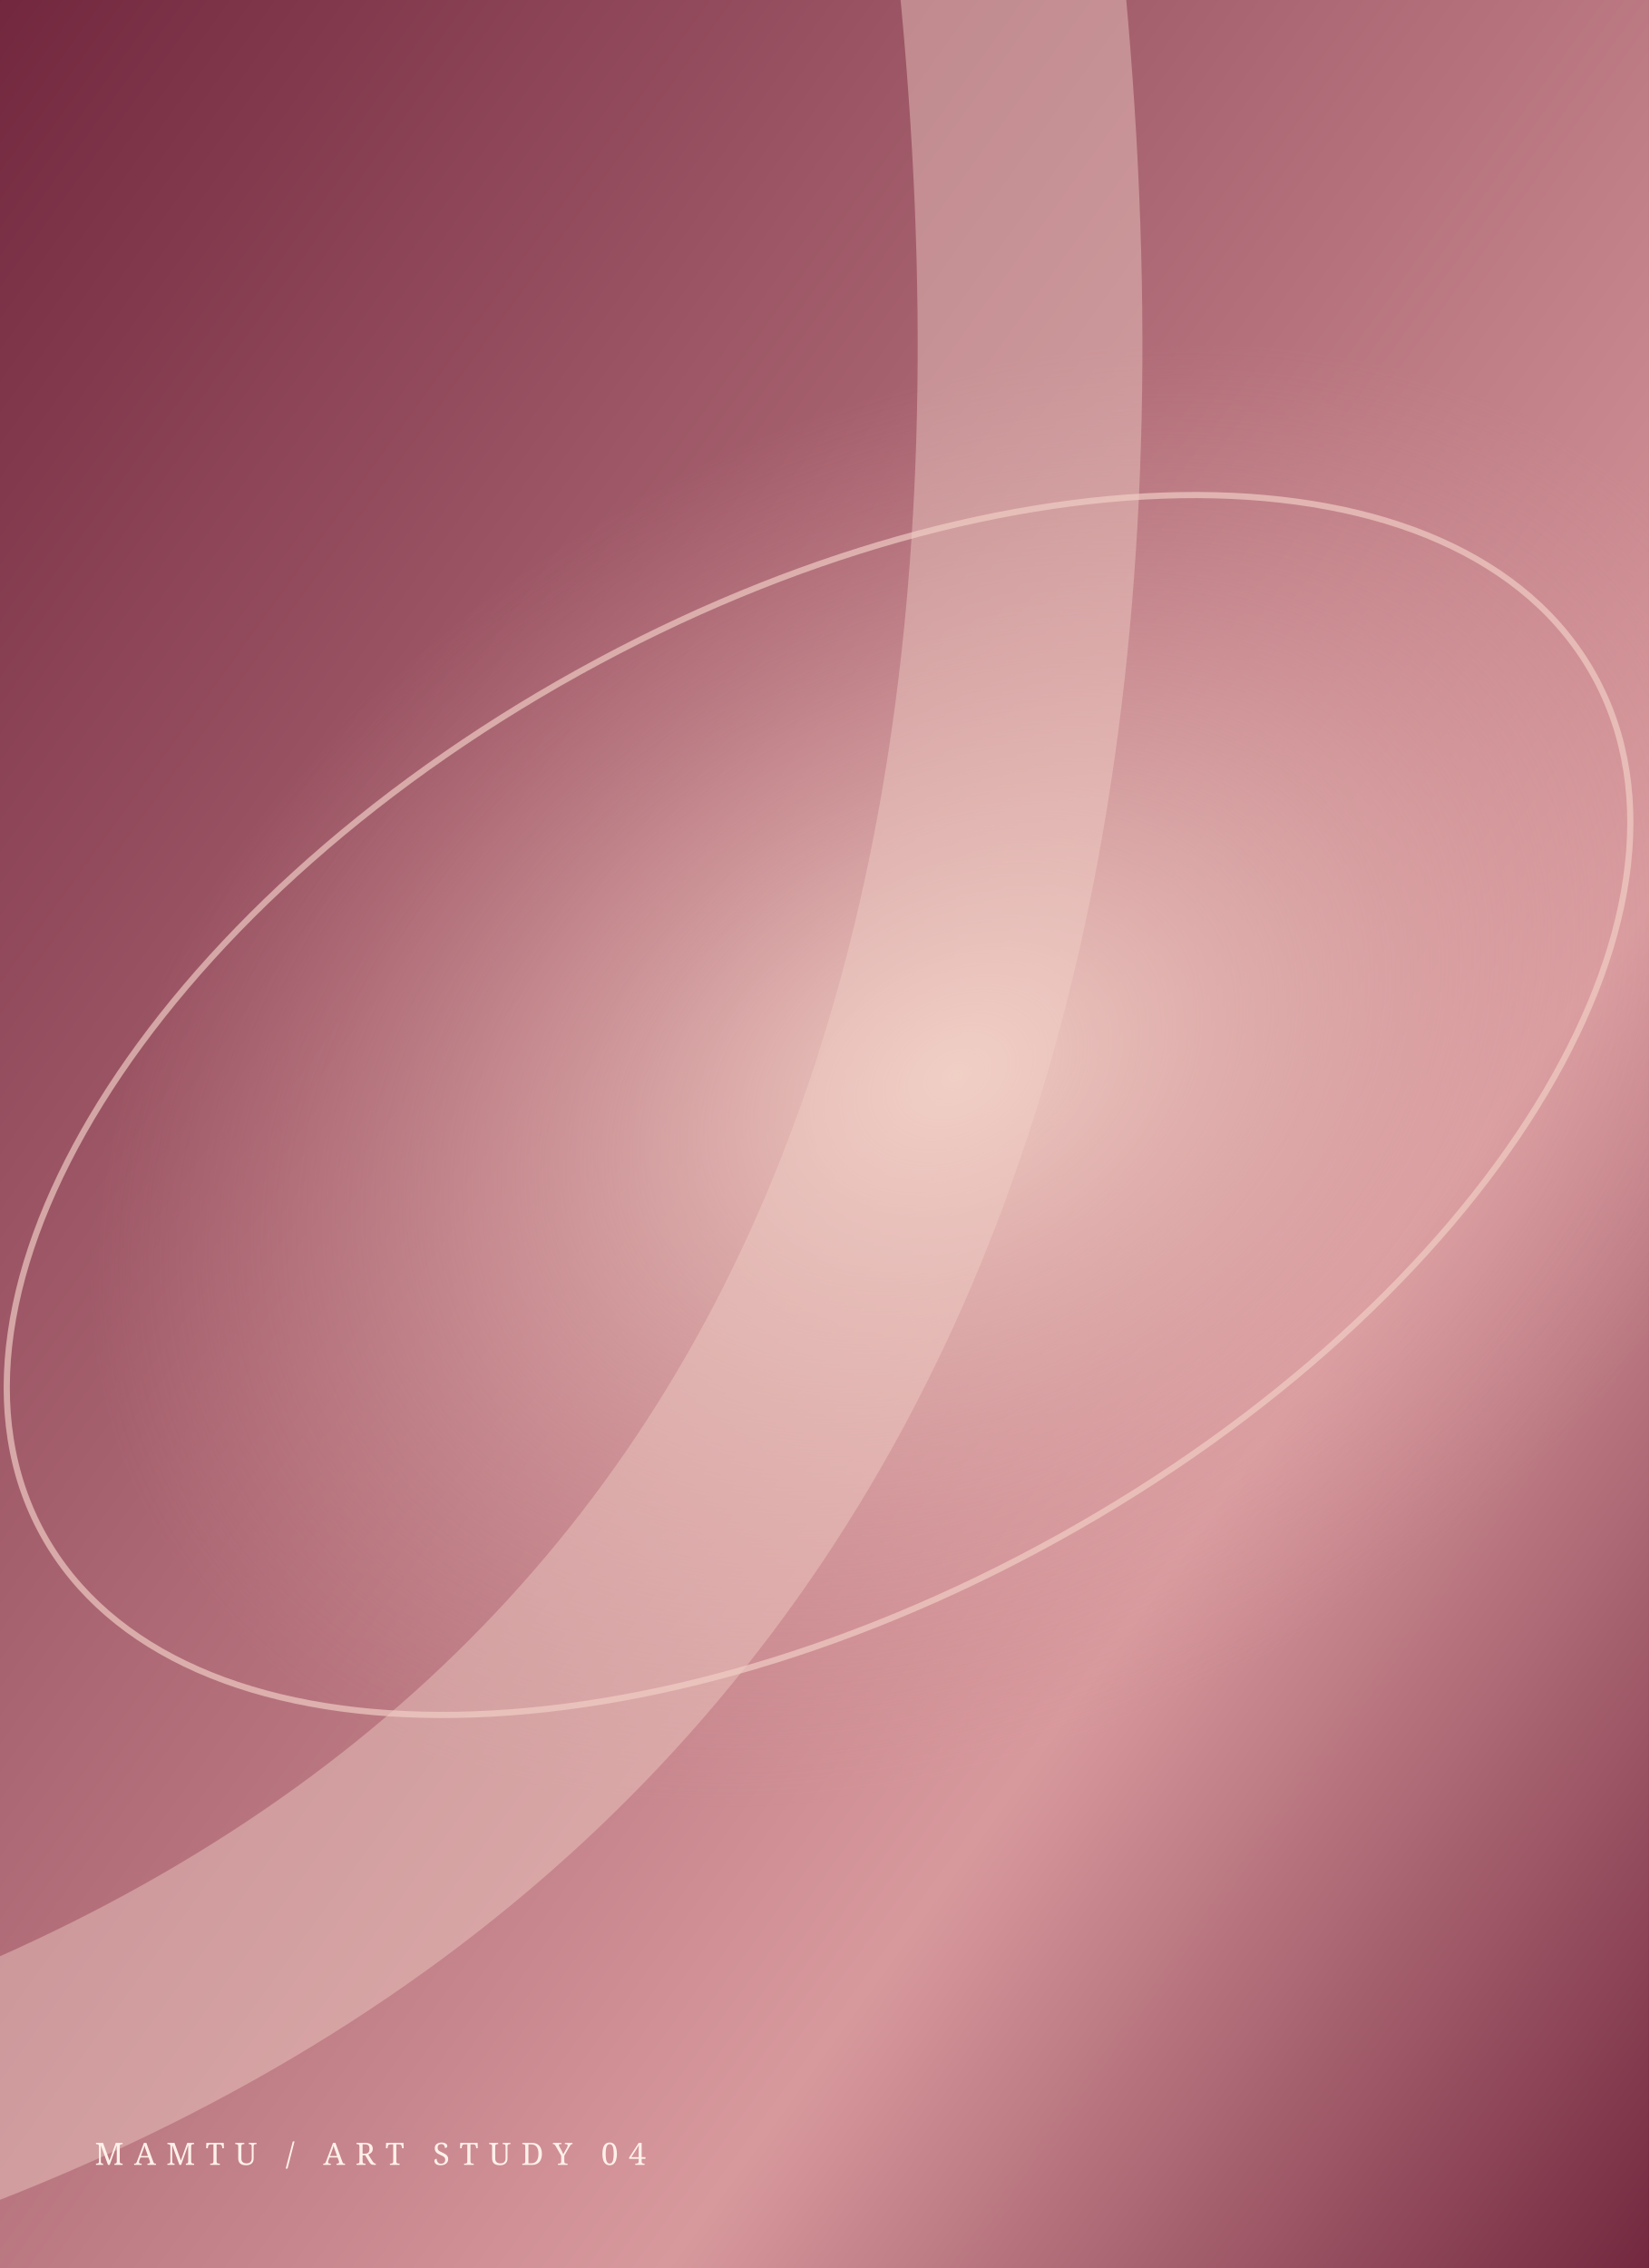
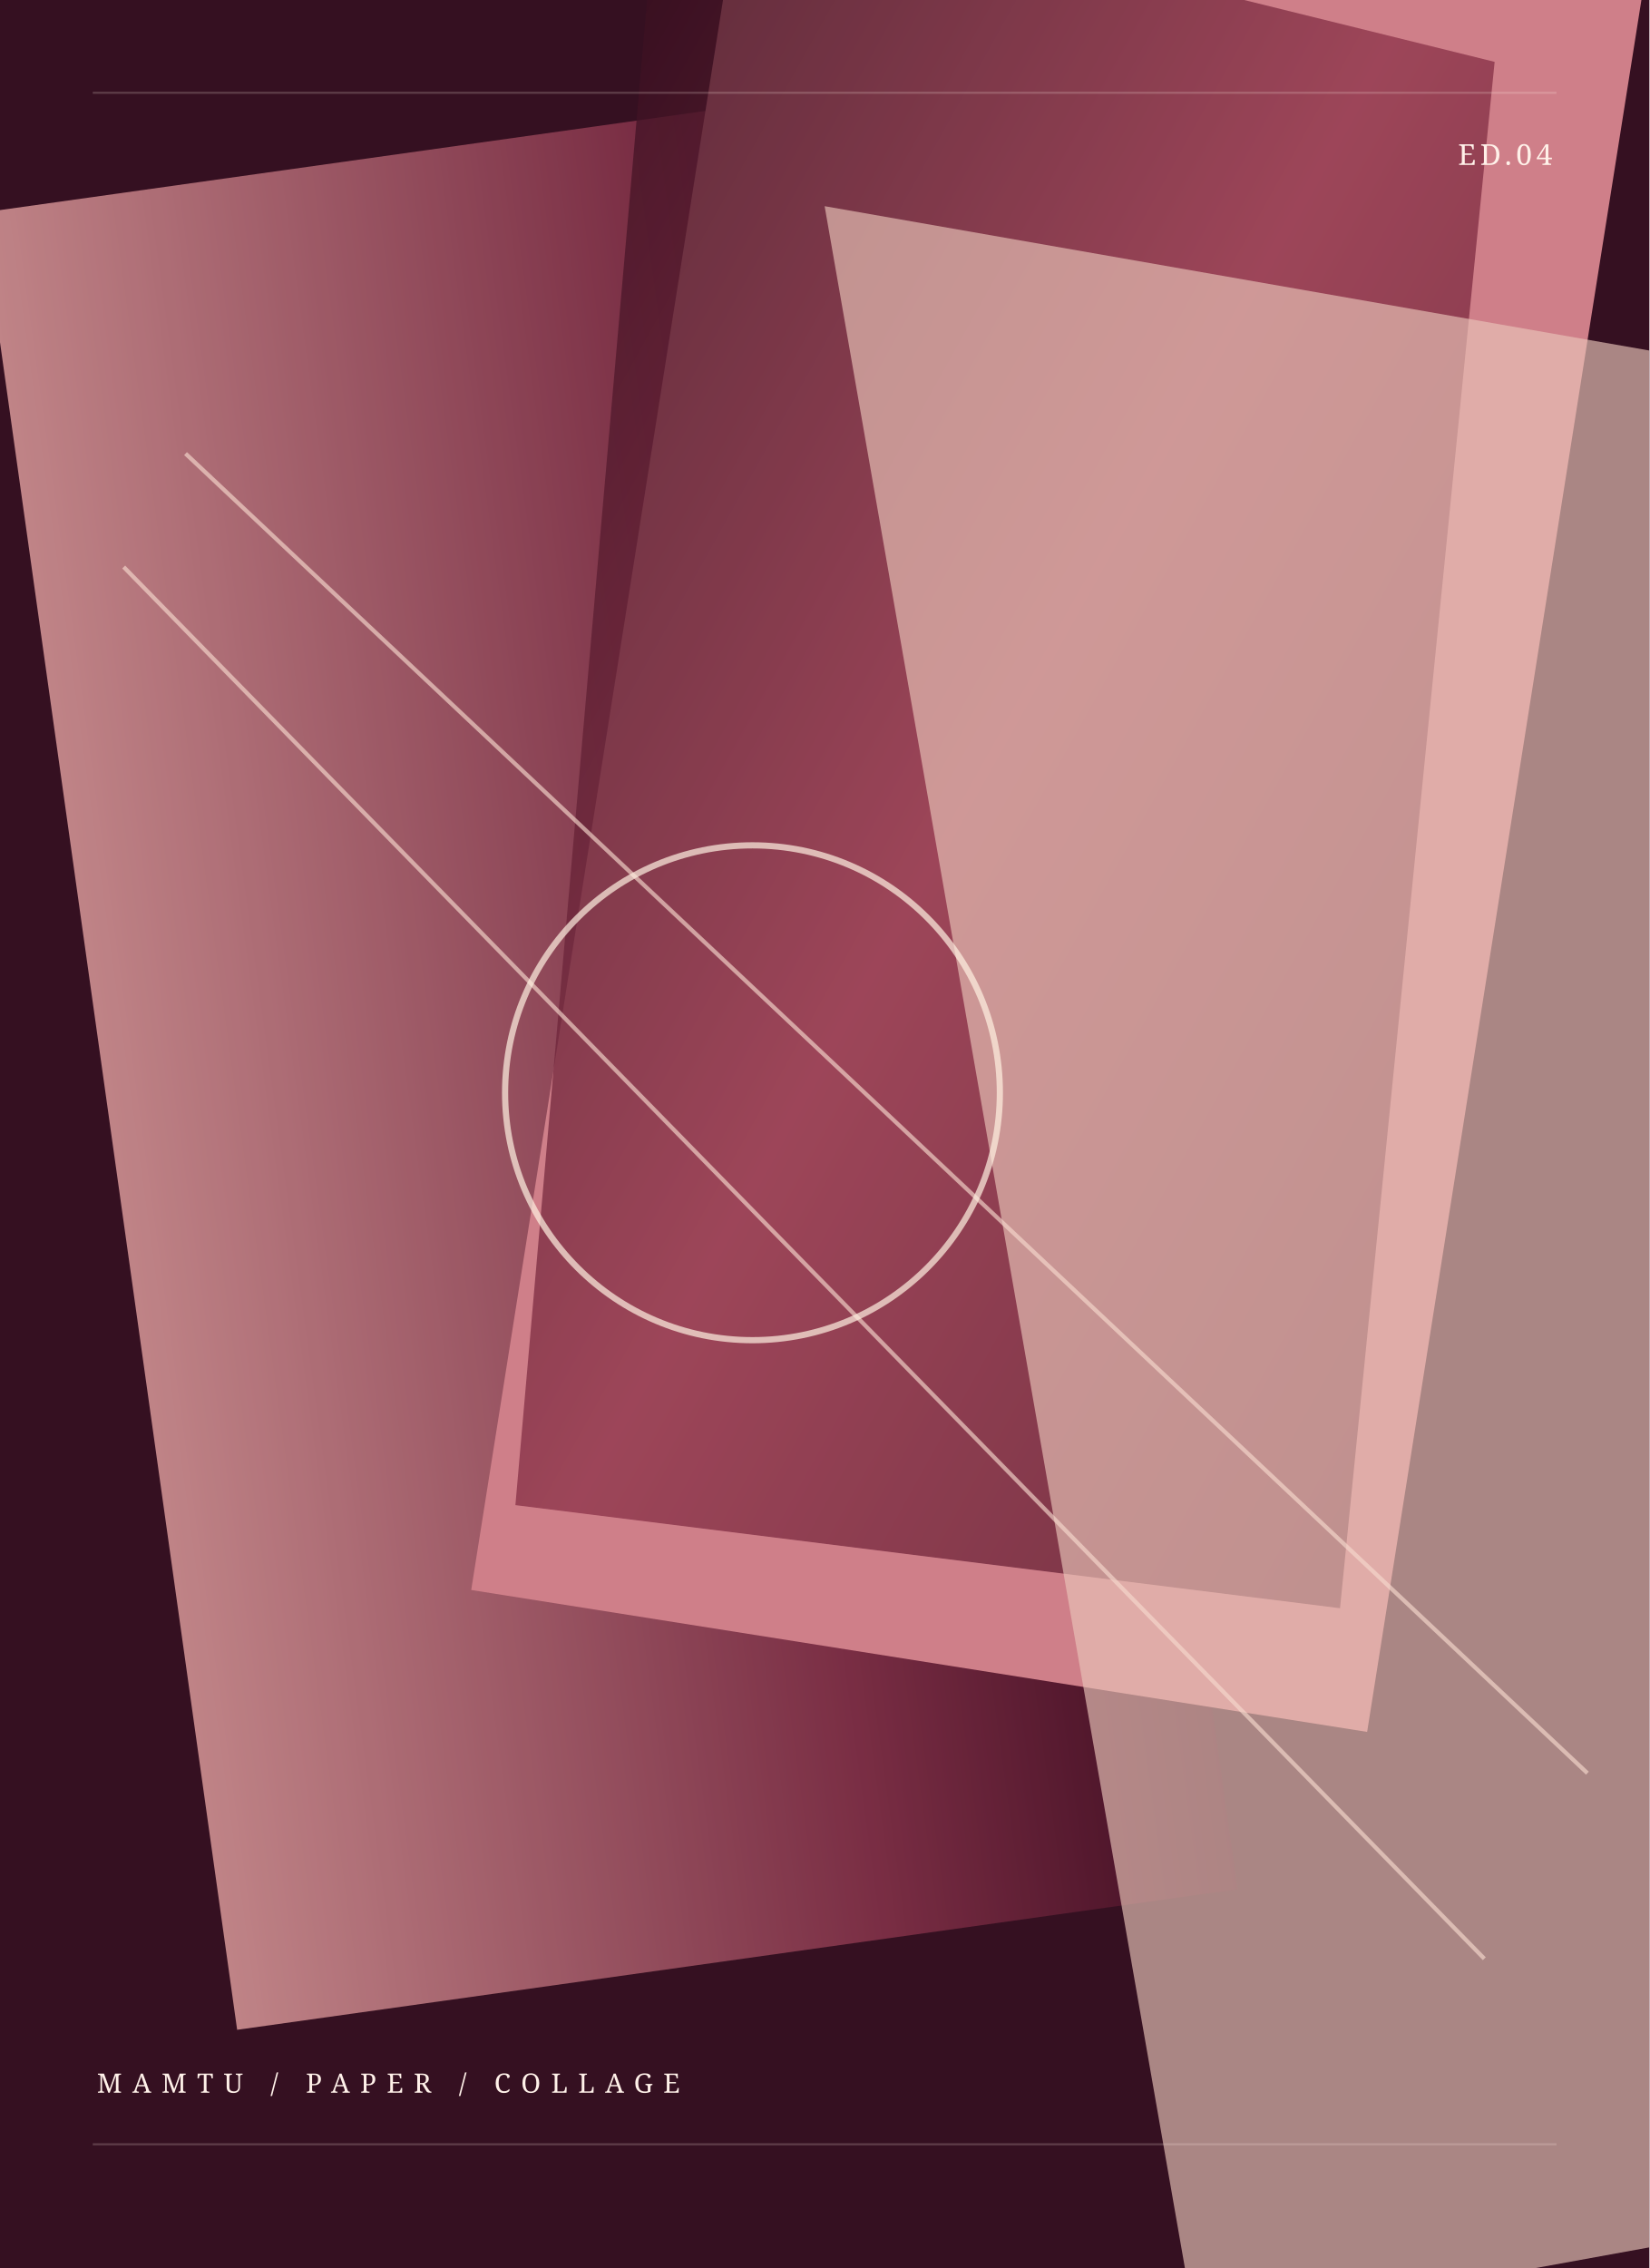
- <svg xmlns="http://www.w3.org/2000/svg" viewBox="0 0 800 1100" role="img" aria-label="Original abstract crimson artwork">
+ <svg xmlns="http://www.w3.org/2000/svg" width="800" height="1100" viewBox="0 0 800 1100" role="img" aria-label="MAMTU original editorial placeholder illustration 04">
  <defs>
-     <linearGradient id="b" x2="1" y2="1">
-       <stop stop-color="#72273e" />
-       <stop offset=".7" stop-color="#d8999d" />
-       <stop offset="1" stop-color="#72273e" />
+     <linearGradient id="bg" x1="0" x2="1" y1="0" y2="1">
+       <stop stop-color="#260717" />
+       <stop offset=".5" stop-color="#8c3249" />
+       <stop offset="1" stop-color="#481024" />
+     </linearGradient>
+     <linearGradient id="velvet" x1="0" x2=".9">
+       <stop stop-color="#3a0617" />
+       <stop offset=".5" stop-color="#7c2e41" />
+       <stop offset="1" stop-color="#260615" />
+     </linearGradient>
+     <linearGradient id="fold">
+       <stop stop-color="#e2a1a0" />
+       <stop offset=".65" stop-color="#8a354c" />
+       <stop offset="1" stop-color="#3f0b20" />
+     </linearGradient>
+     <linearGradient id="fold2">
+       <stop stop-color="#290716" />
+       <stop offset=".7" stop-color="#da8494" />
+       <stop offset="1" stop-color="#682039" />
    </linearGradient>
    <radialGradient id="glow">
-       <stop stop-color="#f2d1c7" stop-opacity=".96" />
-       <stop offset="1" stop-color="#d8999d" stop-opacity="0" />
+       <stop stop-color="#f0c4b7" />
+       <stop offset=".55" stop-color="#cf7589" stop-opacity=".7" />
+       <stop offset="1" stop-color="#3b0c22" stop-opacity="0" />
+     </radialGradient>
+     <radialGradient id="eclipse">
+       <stop stop-color="#f0bdab" />
+       <stop offset=".8" stop-color="#c47a8c" />
+       <stop offset="1" stop-color="#f5dfc8" />
    </radialGradient>
  </defs>
-   <rect width="800" height="1100" fill="url(#b)" />
-   <ellipse cx="450" cy="455" rx="320" ry="450" fill="url(#glow)" transform="rotate(61 400 500)" />
-   <path d="M -120 1050 Q 610 840 480 -100" fill="none" stroke="#f2d1c7" stroke-width="109" opacity=".43" />
-   <ellipse cx="430" cy="520" rx="240" ry="430" fill="none" stroke="#f2d1c7" stroke-width="3" opacity=".65" transform="rotate(61 400 500)" />
-   <text x="46" y="1050" font-family="Georgia,serif" font-size="15" letter-spacing="5" fill="#fff1ea">MAMTU / ART STUDY 04</text>
+   <rect width="800" height="1100" fill="#661831" />
+   <rect width="800" height="1100" fill="#351021" />
+   <rect x="35" y="70" width="490" height="890" transform="rotate(-8 250 400)" fill="url(#fold)" opacity=".8" />
+   <rect x="305" y="-80" width="440" height="880" transform="rotate(9 450 300)" fill="#cf7f89" />
+   <path d="M320 -70 L725 30 L650 780 L250 730Z" fill="url(#bg)" opacity=".75" />
+   <path d="M400 100L580 1130L800 1090V170Z" fill="#eac5b9" opacity=".65" />
+   <path d="M90 220L770 860M60 275L720 950" fill="none" stroke="#f6d8cd" stroke-width="2" opacity=".65" />
+   <circle cx="365" cy="530" r="120" fill="none" stroke="#fff1e1" stroke-width="3" opacity=".7" />
+   <path d="M45 45h710M45 1040h710" stroke="#fff1e9" stroke-opacity=".2" stroke-width="1" />
+   <text x="47" y="1015" fill="#fff1e9" font-size="13" letter-spacing="5" font-family="Georgia,serif">MAMTU / PAPER / COLLAGE</text>
+   <text x="753" y="80" fill="#fff1e9" font-size="14" letter-spacing="2" font-family="Georgia,serif" text-anchor="end">ED.04</text>
</svg>
